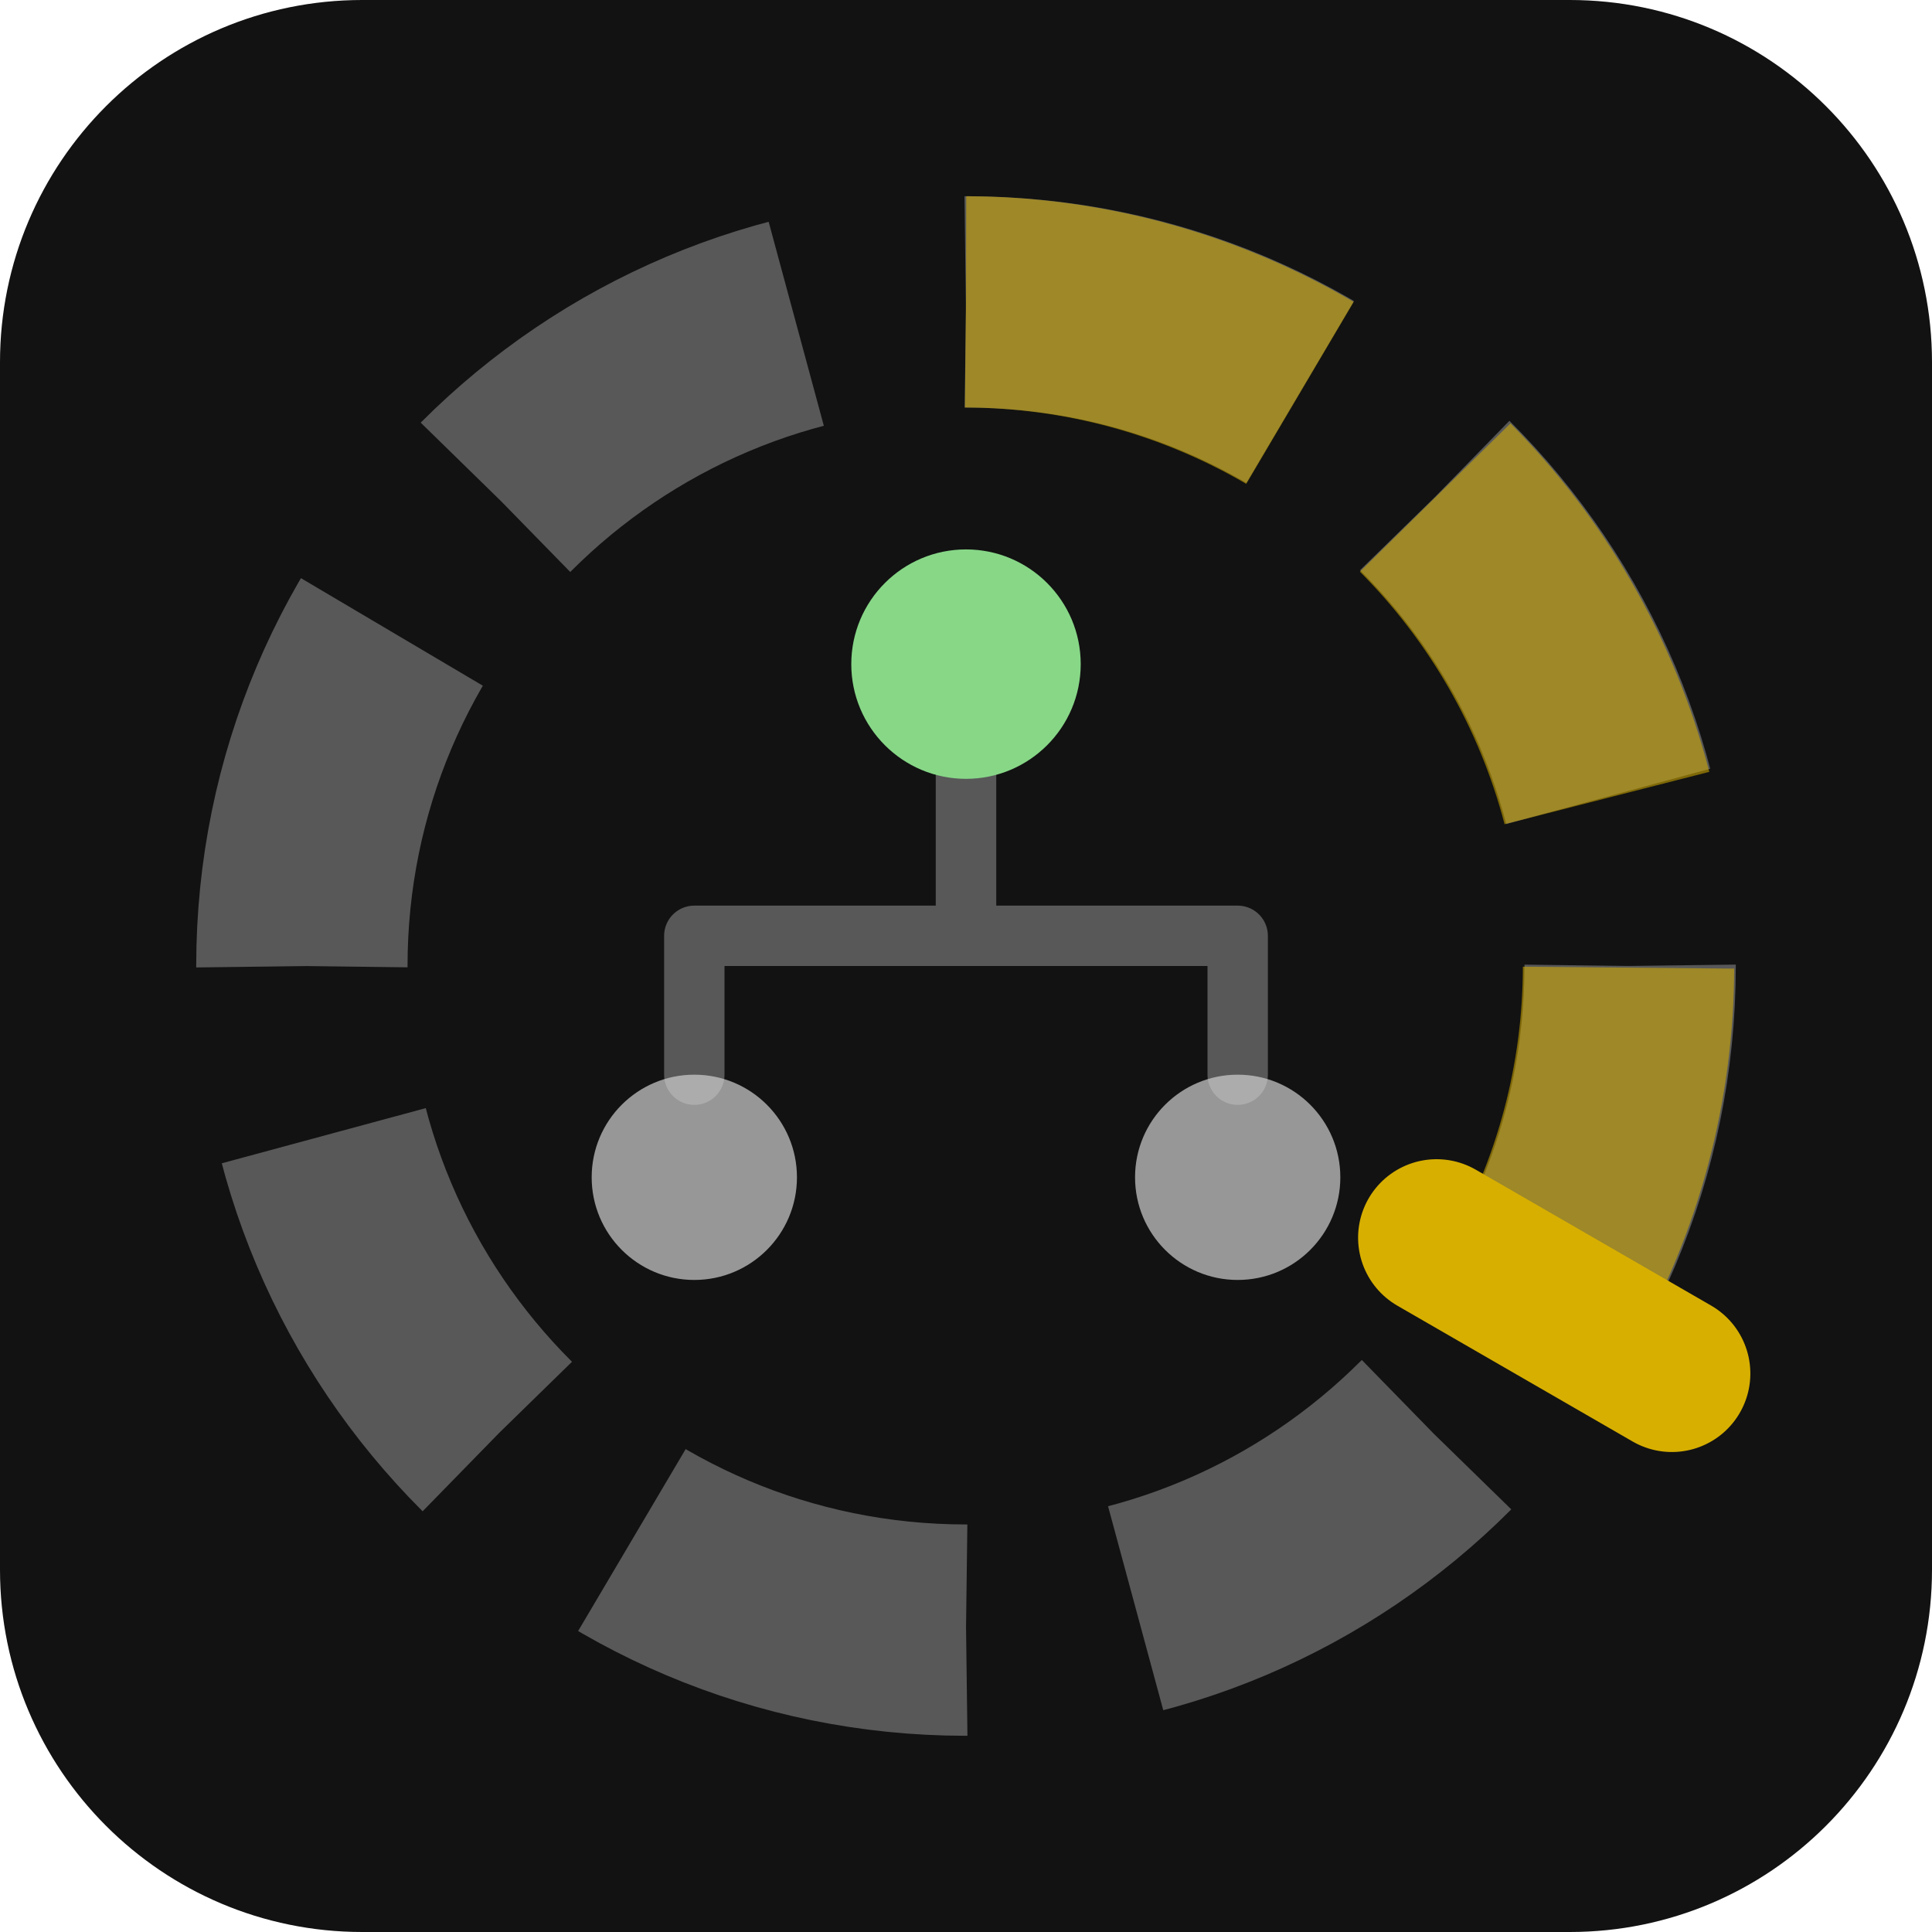
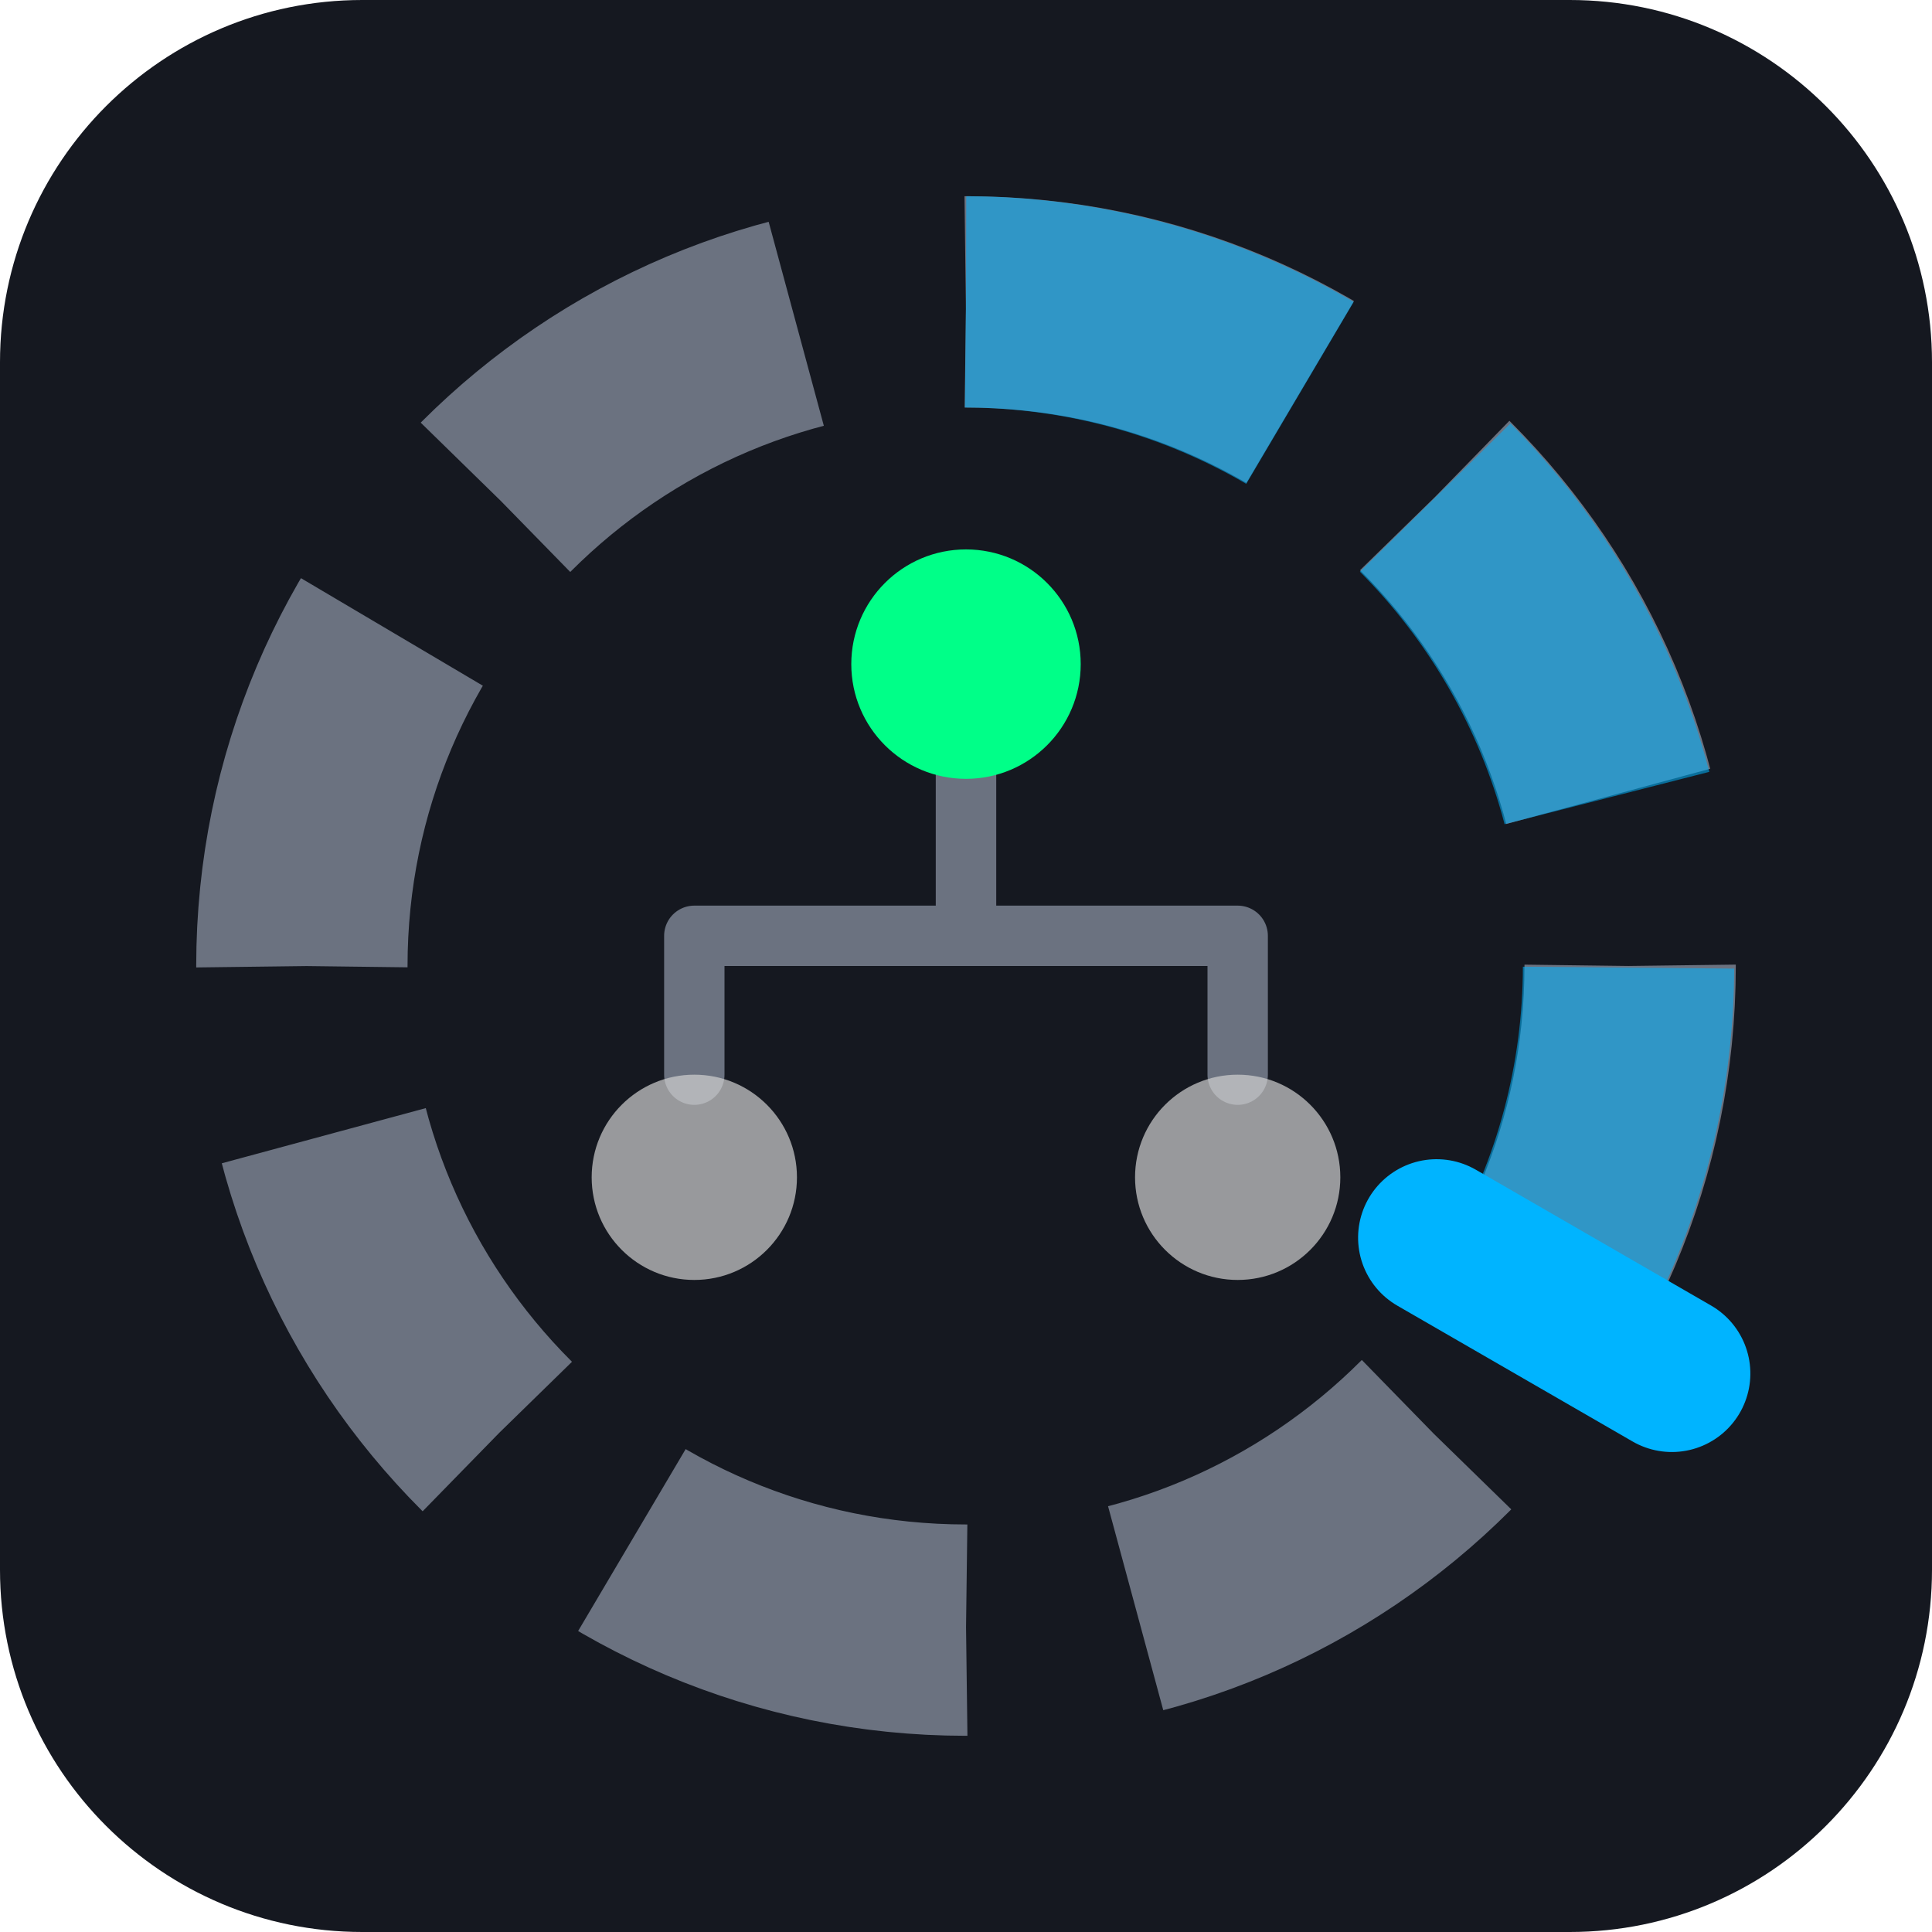
- <svg xmlns="http://www.w3.org/2000/svg" viewBox="0 0 32 32" role="img" aria-label="zoetrope">
-   <rect width="32" height="32" rx="6" fill="#121212" />
+ <svg xmlns="http://www.w3.org/2000/svg" viewBox="0 0 32 32" role="img" aria-label="herdr-sheppard">
+   <rect width="32" height="32" rx="6" fill="#151820" />
  <g fill="none" stroke-width="3.5" stroke-dasharray="5.8 2.84">
-     <path d="M16 5 A 11 11 0 1 1 16 27 A 11 11 0 1 1 16 5" stroke="#585858" />
-     <path d="M16 5 A 11 11 0 0 1 25.5 21.5" stroke="#d7af00" opacity="0.55" />
+     <path d="M16 5 A 11 11 0 1 1 16 27 A 11 11 0 1 1 16 5" stroke="#6b7280" />
+     <path d="M16 5 A 11 11 0 0 1 25.5 21.5" stroke="#00b4ff" opacity="0.55" />
  </g>
-   <line x1="16" y1="2.5" x2="16" y2="7" stroke="#d7af00" stroke-width="2.6" stroke-linecap="round" transform="rotate(120 16 16)" />
-   <g fill="none" stroke="#585858" stroke-width="1" stroke-linecap="round" stroke-linejoin="round">
+   <line x1="16" y1="2.5" x2="16" y2="7" stroke="#00b4ff" stroke-width="2.6" stroke-linecap="round" transform="rotate(120 16 16)" />
+   <g fill="none" stroke="#6b7280" stroke-width="1" stroke-linecap="round" stroke-linejoin="round">
    <path d="M16 12.8 V15.5 H11.5 V17.8" />
    <path d="M16 12.8 V15.5 H20.5 V17.8" />
  </g>
-   <circle cx="16" cy="11" r="1.9" fill="#87d787" />
+   <circle cx="16" cy="11" r="1.9" fill="#00ff88" />
  <g fill="#d0d0d0" opacity="0.7">
    <circle cx="11.5" cy="19.5" r="1.7" />
    <circle cx="20.5" cy="19.5" r="1.7" />
  </g>
</svg>
